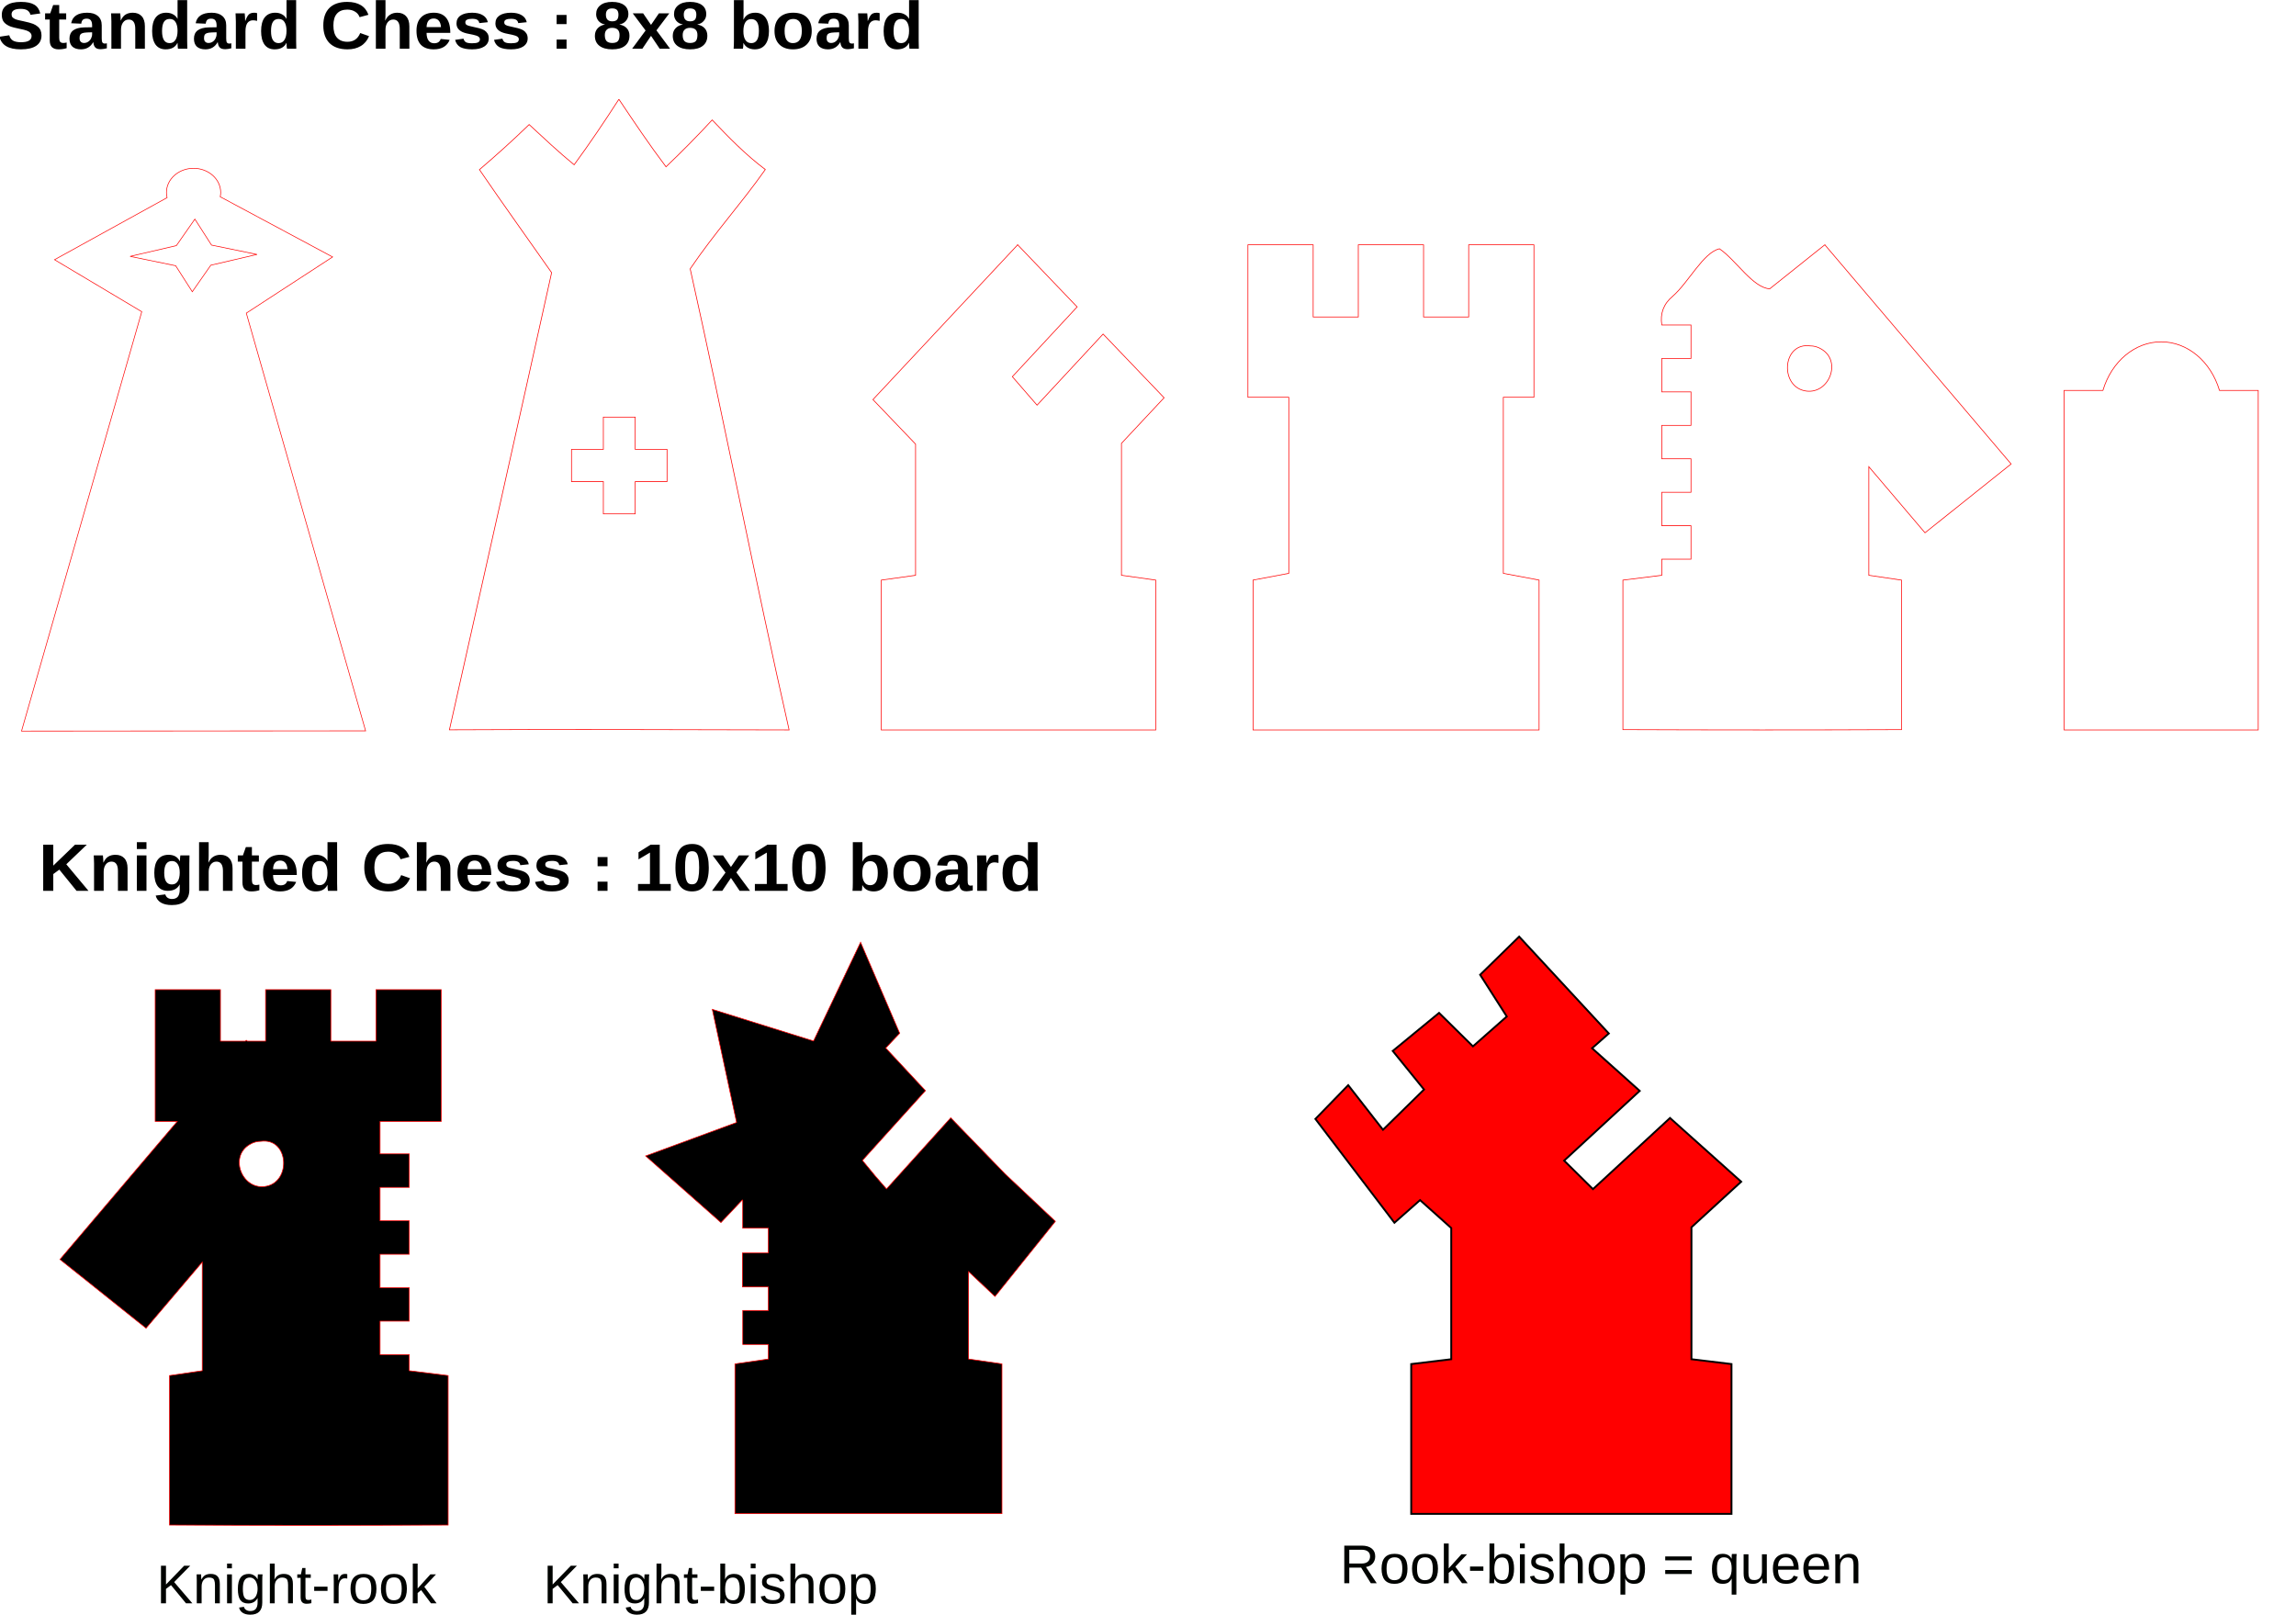
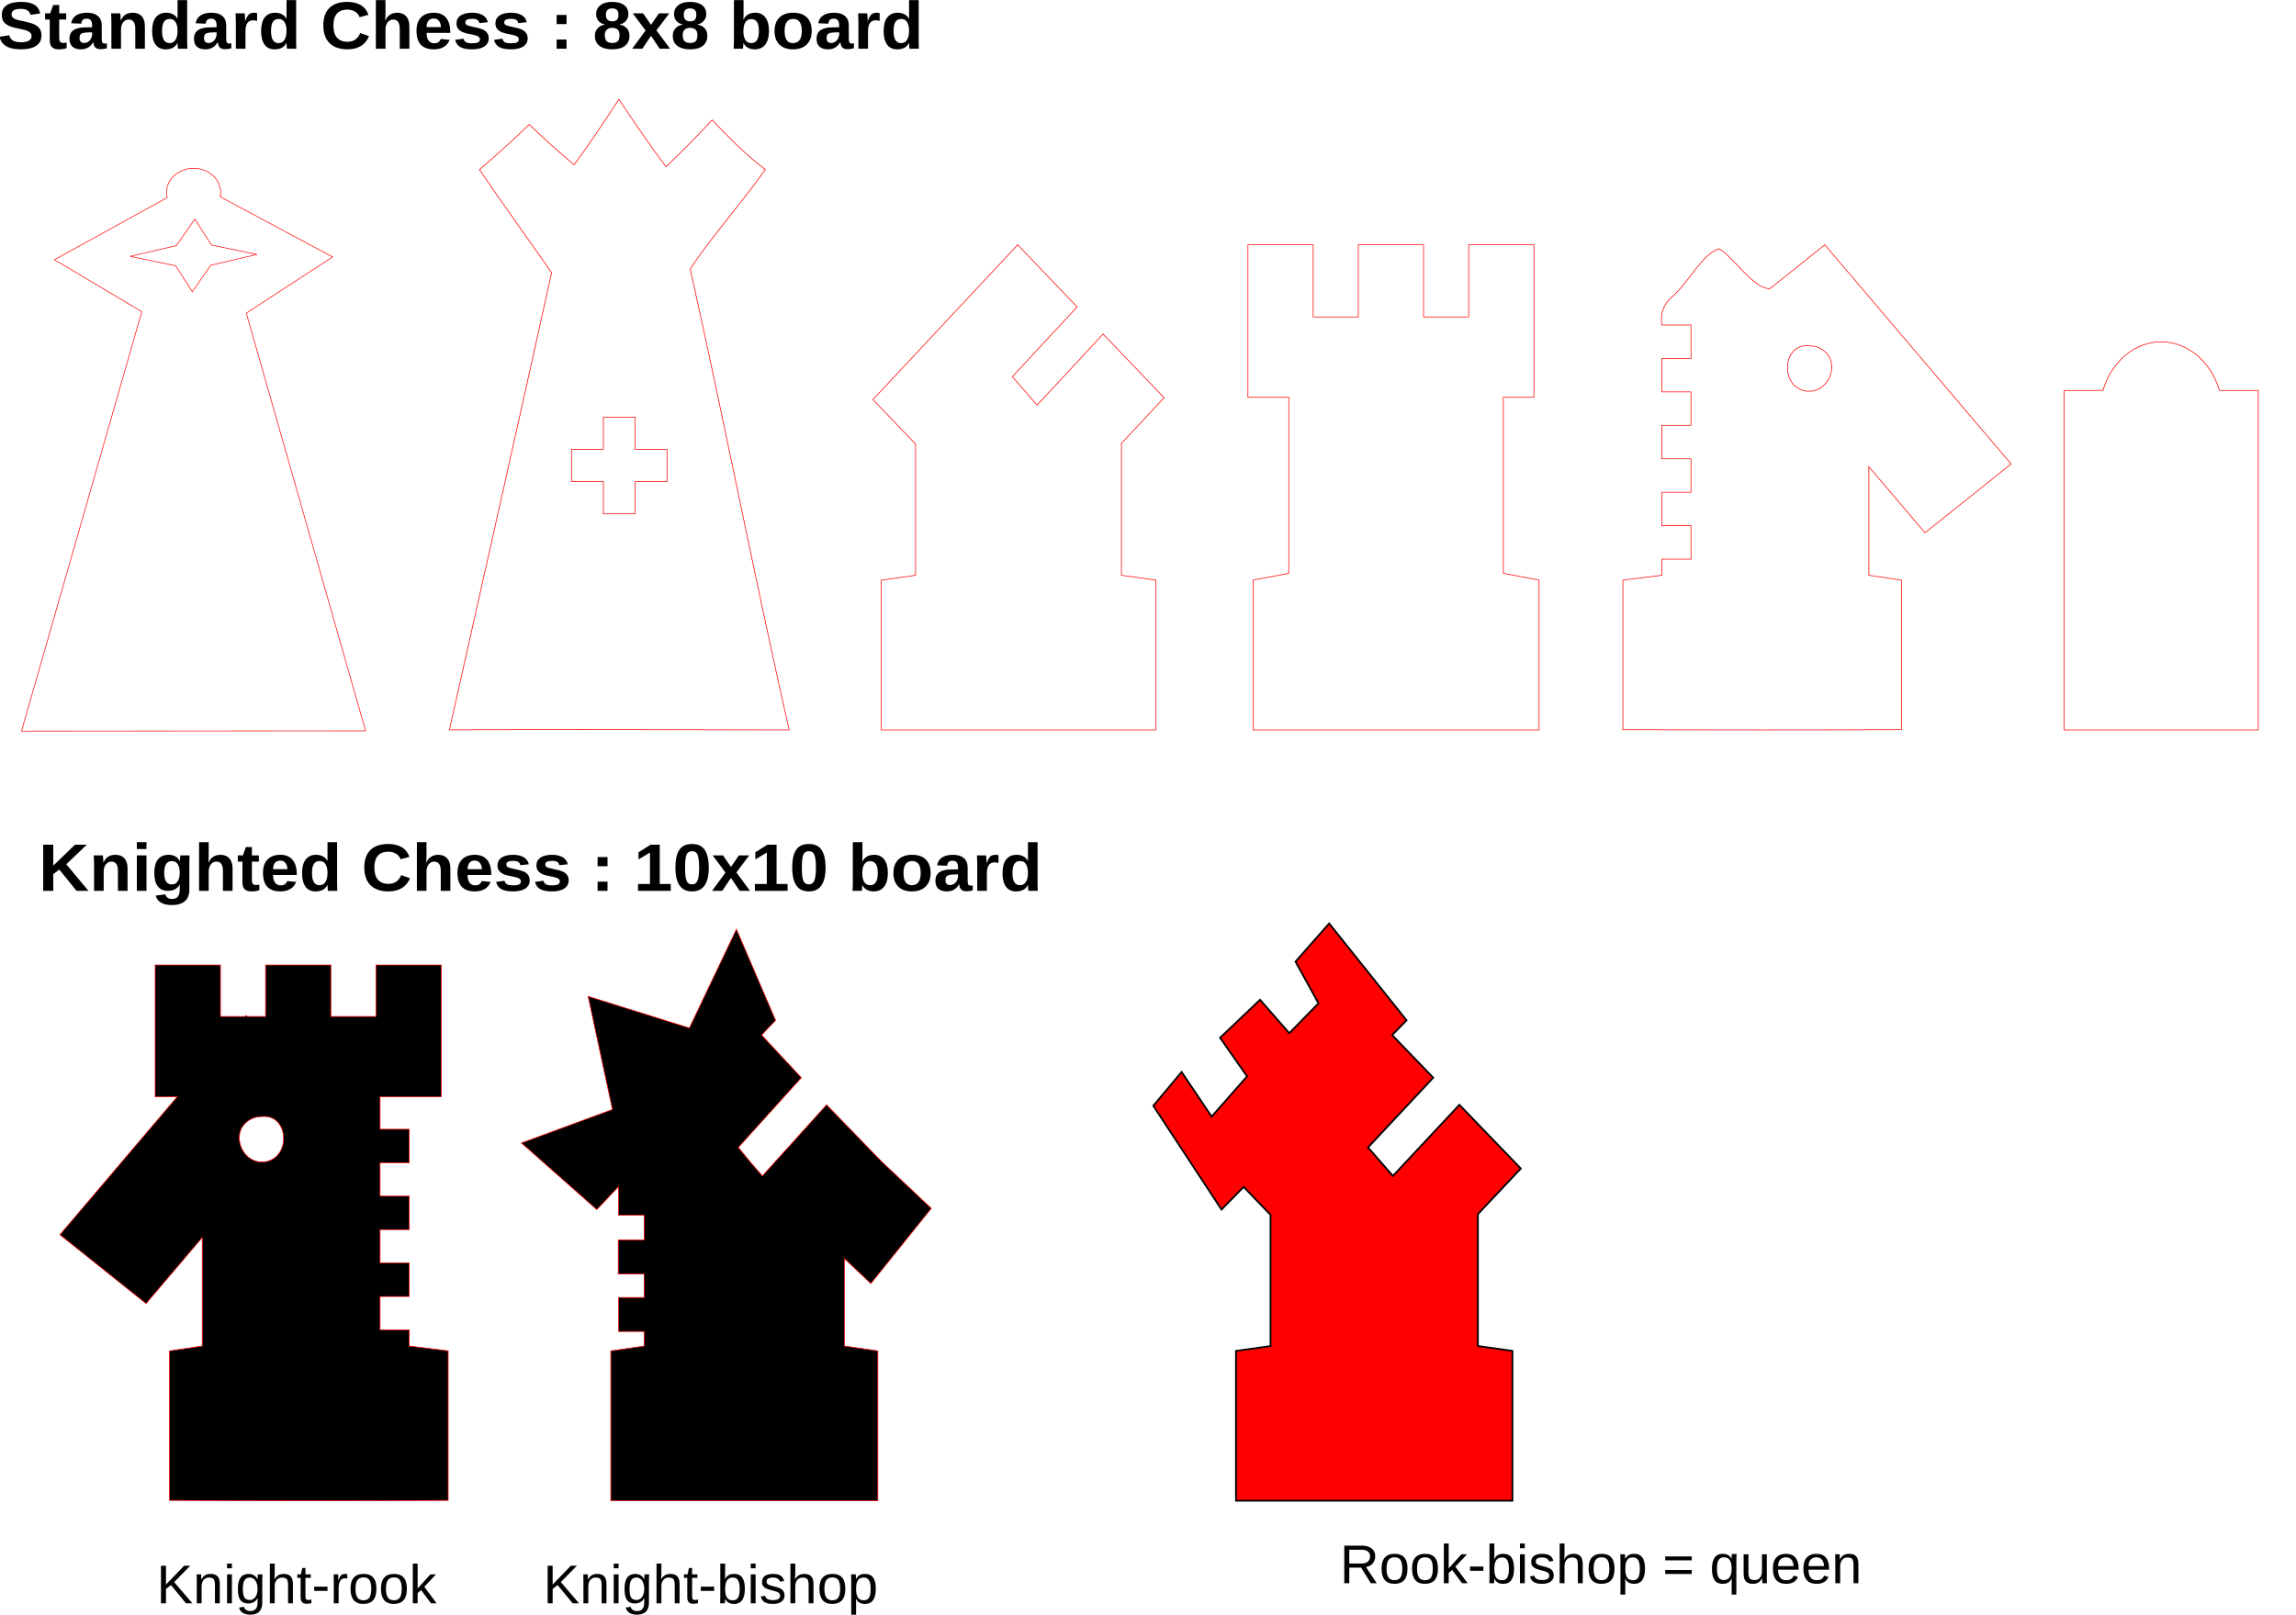
<svg xmlns="http://www.w3.org/2000/svg" width="236.568mm" height="166.434mm" viewBox="0 0 236.568 166.434" version="1.1" id="svg559">
  <defs id="defs556" />
  <g id="layer1" transform="translate(255.7076,84.39729)">
-     <path id="rect1275-5-9-0-0-2" style="vector-effect:non-scaling-stroke;fill:#000000;fill-opacity:1;stroke:#fe0000;stroke-width:0.265;stroke-dasharray:none;stroke-opacity:1;-inkscape-stroke:hairline;stop-color:#000000" d="m -167.037,12.715 -4.85,10.177 -10.43,-3.262 2.502,11.657 -9.371,3.454 7.762,6.863 2.202,-2.332 0.04,0.043 v 2.871 h 2.638 v 2.557 h -2.672 v 3.5 h 2.672 v 2.424 h -2.634 v 3.5 h 2.634 v 1.502 l -3.438,0.5 v 15.439 h 27.512 V 56.168 l -3.438,-0.5 v -9.009 l 2.722,2.566 6.222,-7.746 -4.949,-4.667 -0.221,-0.208 -5.615,-5.798 -6.618,7.331 -1.136,-1.308 -1.341,-1.628 6.492,-7.19 -4.091,-4.394 1.436,-1.52 z" />
-     <path id="rect1275-5-9-6-4-6" style="vector-effect:non-scaling-stroke;fill:#000000;fill-opacity:1;stroke:#fe0000;stroke-width:0.265;stroke-dasharray:none;stroke-opacity:1;-inkscape-stroke:hairline;stop-color:#000000" d="M -210.248,17.603 V 31.182 h -3.155 -3.145 v 3.346 h 3.008 v 3.448 h -3.008 v 3.448 h 3.008 v 3.447 h -3.008 v 3.448 h 3.008 v 3.448 h -3.008 v 3.447 h 3.008 v 1.66 l 4.008,0.5 v 15.408 c -9.569,0.04 -19.14,0.044 -28.71,0 V 57.373 l 3.373,-0.499 V 45.682 c -1.929,2.271 -3.859,4.541 -5.788,6.812 -2.958,-2.364 -5.916,-4.727 -8.874,-7.091 4.028,-4.74 8.055,-9.481 12.083,-14.221 h -2.27 V 17.603 h 6.724 v 5.306 h 2.575 c 0.027,-0.032 0.054,-0.064 0.081,-0.096 0.04,0.032 0.08,0.064 0.12,0.096 h 1.874 v -5.306 h 6.724 v 5.306 h 4.649 V 17.603 Z M -228.567,33.209 c -0.083,0.003 -0.169,0.01 -0.257,0.022 -0.393,2e-4 -0.788,0.106 -1.121,0.311 -2.252,1.263 -0.76,4.888 1.753,4.303 2.446,-0.583 2.21,-4.719 -0.374,-4.635 z" />
+     <path id="rect1275-5-9-0-0-2" style="vector-effect:non-scaling-stroke;fill:#000000;fill-opacity:1;stroke:#fe0000;stroke-width:0.265;stroke-dasharray:none;stroke-opacity:1;-inkscape-stroke:hairline;stop-color:#000000" d="m -179.828,11.378 -4.85,10.177 -10.43,-3.262 2.502,11.657 -9.371,3.454 7.762,6.863 2.202,-2.332 0.04,0.043 v 2.871 h 2.638 v 2.557 h -2.672 v 3.5 h 2.672 v 2.424 h -2.634 v 3.5 h 2.634 v 1.502 l -3.438,0.5 V 70.271 h 27.512 V 54.831 l -3.438,-0.5 v -9.009 l 2.722,2.566 6.222,-7.746 -4.949,-4.667 -0.221,-0.208 -5.615,-5.798 -6.618,7.331 -1.136,-1.308 -1.341,-1.628 6.492,-7.19 -4.091,-4.394 1.436,-1.52 z" />
+     <path id="rect1275-5-9-6-4-6" style="vector-effect:non-scaling-stroke;fill:#000000;fill-opacity:1;stroke:#fe0000;stroke-width:0.265;stroke-dasharray:none;stroke-opacity:1;-inkscape-stroke:hairline;stop-color:#000000" d="m -210.248,15.06 v 13.579 h -3.155 -3.145 v 3.346 h 3.008 v 3.448 h -3.008 v 3.448 h 3.008 v 3.447 h -3.008 v 3.448 h 3.008 v 3.448 h -3.008 v 3.447 h 3.008 v 1.66 l 4.008,0.5 v 15.408 c -9.569,0.04 -19.14,0.044 -28.71,0 V 54.831 l 3.373,-0.499 v -11.193 c -1.929,2.271 -3.859,4.541 -5.788,6.812 -2.958,-2.364 -5.916,-4.727 -8.874,-7.091 4.028,-4.74 8.055,-9.481 12.083,-14.221 h -2.27 V 15.06 h 6.724 v 5.306 h 2.575 c 0.027,-0.032 0.054,-0.064 0.081,-0.096 0.04,0.032 0.08,0.064 0.12,0.096 h 1.874 v -5.306 h 6.724 v 5.306 h 4.649 V 15.06 Z M -228.567,30.667 c -0.083,0.003 -0.169,0.01 -0.257,0.022 -0.393,1.99e-4 -0.788,0.106 -1.121,0.311 -2.252,1.263 -0.76,4.888 1.753,4.303 2.446,-0.583 2.21,-4.719 -0.374,-4.635 z" />
    <path id="path2444-9-3-6" style="vector-effect:non-scaling-stroke;fill:none;fill-opacity:1;stroke:#ff0000;stroke-width:0.25;stroke-dasharray:none;stroke-opacity:1;-inkscape-stroke:hairline;stop-color:#000000" d="m -235.762,-67.05 c -1.543,-2.9e-5 -2.795,1.117 -2.795,2.494 0,0.179 0.023,0.356 0.065,0.531 l -11.597,6.394 8.988,5.359 -12.388,43.222 35.452,-0.022 -12.292,-43.053 8.891,-5.789 -11.577,-6.201 c 0.03,-0.146 0.045,-0.293 0.046,-0.441 2e-5,-1.377 -1.251,-2.494 -2.794,-2.494 z m 0.133,5.234 1.714,2.679 4.691,0.965 -4.764,1.108 -1.906,2.733 -1.714,-2.679 -4.691,-0.965 4.764,-1.108 z" />
    <path id="path1865-3-3-1-1" style="vector-effect:non-scaling-stroke;fill:none;fill-opacity:1;stroke:#ff0000;stroke-width:0.265;stroke-dasharray:none;stroke-opacity:1;-inkscape-stroke:hairline;stop-color:#000000" d="m -191.941,-74.167 c -1.471,2.283 -2.991,4.542 -4.61,6.753 -1.615,-1.326 -3.119,-2.741 -4.637,-4.147 -1.644,1.6 -3.358,3.142 -5.12,4.649 2.431,3.562 4.959,7.076 7.436,10.615 -3.476,15.711 -7.003,31.414 -10.529,47.118 11.772,-0.071 24.144,-4e-5 35,0.011 -3.504,-15.457 -6.735,-32.058 -10.193,-47.522 2.564,-3.784 5.092,-6.494 7.741,-10.236 -2.044,-1.532 -3.77,-3.314 -5.476,-5.109 -1.528,1.651 -3.108,3.263 -4.756,4.829 -1.716,-2.274 -3.286,-4.616 -4.857,-6.963 z m -1.6,32.758 h 3.282 v 3.324 h 3.28 v 3.323 h -3.28 v 3.325 h -3.282 v -3.325 h -3.282 v -3.323 h 3.282 z" />
    <path id="rect506-8-4-2" style="vector-effect:non-scaling-stroke;fill:none;fill-opacity:1;stroke:#ff0000;stroke-width:0.265;stroke-dasharray:none;stroke-opacity:1;-inkscape-stroke:hairline;stop-color:#000000" d="m -33.032,-49.167 a 6.368,7.497 0 0 0 -6.002,5.008 h -3.997 v 34.992 h 20 V -44.159 h -3.993 a 6.368,7.497 0 0 0 -6.007,-5.008 z" />
    <path id="rect1494-7-6-2-2-4" style="vector-effect:non-scaling-stroke;fill:none;fill-opacity:1;stroke:#ff0000;stroke-width:0.265;stroke-dasharray:none;stroke-opacity:1;-inkscape-stroke:hairline;stop-color:#000000" d="m -150.853,-59.167 c 2.042,2.134 4.085,4.268 6.127,6.402 -2.225,2.397 -4.449,4.794 -6.674,7.19 0.849,0.979 1.697,1.957 2.546,2.936 2.268,-2.444 4.536,-4.887 6.804,-7.331 2.095,2.189 4.19,4.378 6.285,6.567 -1.464,1.566 -2.928,3.133 -4.392,4.699 v 13.597 l 3.535,0.499 v 15.44 h -28.285 V -24.607 l 3.535,-0.499 v -13.521 c -1.464,-1.53 -2.928,-3.06 -4.392,-4.589 4.971,-5.317 9.941,-10.634 14.912,-15.951 z" />
    <path id="rect1275-5-9-6-9-0" style="vector-effect:non-scaling-stroke;fill:none;fill-opacity:1;stroke:#ff0000;stroke-width:0.265;stroke-dasharray:none;stroke-opacity:1;-inkscape-stroke:hairline;stop-color:#000000" d="m -97.658,-59.167 v 15.713 h -3.155 v 18.148 l 3.684,0.695 V -9.167 H -126.601 V -24.611 l 3.684,-0.695 v -18.148 h -4.212 v -15.713 h 6.724 v 7.44 h 4.65 v -7.44 h 6.724 v 7.44 h 4.649 v -7.44 z" />
    <path id="rect1494-1-1-0-1" style="vector-effect:non-scaling-stroke;fill:none;fill-opacity:1;stroke:#ff0000;stroke-width:0.265;stroke-dasharray:none;stroke-opacity:1;-inkscape-stroke:hairline;stop-color:#000000" d="m -67.686,-59.167 c 6.398,7.53 12.796,15.06 19.194,22.59 -2.958,2.364 -5.916,4.727 -8.874,7.091 -1.929,-2.271 -3.859,-4.541 -5.788,-6.812 v 11.192 l 3.373,0.499 v 15.408 c -9.57,0.044 -19.141,0.04 -28.711,0 V -24.607 l 4.008,-0.5 v -1.66 h 3.008 v -3.447 h -3.008 v -3.448 h 3.008 v -3.448 h -3.008 v -3.447 h 3.008 v -3.448 h -3.008 v -3.448 h 3.008 v -3.447 h -3.008 c -0.187,-1.165 0.174,-2.175 1.118,-2.961 1.64,-1.419 3.14,-4.499 4.822,-4.897 1.732,1.185 3.404,3.99 5.176,4.13 1.894,-1.513 3.788,-3.026 5.682,-4.54 z m -1.514,10.418 c -2.823,-0.376 -3.157,4.012 -0.632,4.613 2.513,0.585 4.005,-3.04 1.753,-4.303 -0.333,-0.205 -0.728,-0.311 -1.121,-0.311 z" />
    <text xml:space="preserve" style="font-style:normal;font-variant:normal;font-weight:bold;font-stretch:normal;font-size:7.056px;font-family:Arial;-inkscape-font-specification:'Arial, Bold';font-variant-ligatures:normal;font-variant-caps:normal;font-variant-numeric:normal;font-variant-east-asian:normal;fill:#000000;fill-opacity:1;stroke:none;stroke-width:0.968;stroke-opacity:1;stop-color:#000000" x="-246.202" y="7.584" id="text2815" transform="scale(1.022471,0.9780232)">
      <tspan id="tspan2813" style="font-style:normal;font-variant:normal;font-weight:bold;font-stretch:normal;font-size:7.056px;font-family:Arial;-inkscape-font-specification:'Arial, Bold';font-variant-ligatures:normal;font-variant-caps:normal;font-variant-numeric:normal;font-variant-east-asian:normal;fill:#000000;fill-opacity:1;stroke:none;stroke-width:0.968;stroke-opacity:1" x="-246.202" y="7.584">Knighted Chess : 10x10 board</tspan>
    </text>
    <text xml:space="preserve" style="font-style:normal;font-variant:normal;font-weight:bold;font-stretch:normal;font-size:7.056px;font-family:Arial;-inkscape-font-specification:'Arial, Bold';font-variant-ligatures:normal;font-variant-caps:normal;font-variant-numeric:normal;font-variant-east-asian:normal;fill:#000000;fill-opacity:1;stroke:none;stroke-width:0.968;stroke-opacity:1;stop-color:#000000" x="-250.343" y="-81.157" id="text2815-6" transform="scale(1.022471,0.9780232)">
      <tspan id="tspan2813-2" style="font-style:normal;font-variant:normal;font-weight:bold;font-stretch:normal;font-size:7.056px;font-family:Arial;-inkscape-font-specification:'Arial, Bold';font-variant-ligatures:normal;font-variant-caps:normal;font-variant-numeric:normal;font-variant-east-asian:normal;fill:#000000;fill-opacity:1;stroke:none;stroke-width:0.968;stroke-opacity:1" x="-250.343" y="-81.157">Standard Chess : 8x8 board</tspan>
    </text>
    <text xml:space="preserve" style="font-size:5.644px;font-family:Arial;-inkscape-font-specification:'Arial, Normal';fill:#000300;stroke-width:0.5;stop-color:#000000" x="-239.591" y="80.849" id="text715">
      <tspan id="tspan713" style="stroke-width:0.5" x="-239.591" y="80.849">Knight-rook       Knight-bishop</tspan>
    </text>
-     <path id="rect1275-5-9" style="vector-effect:non-scaling-stroke;fill:#ff0000;fill-opacity:1;stroke:#000000;stroke-width:0.731;stroke-dasharray:none;stroke-opacity:1;-inkscape-stroke:hairline;stop-color:#000000" d="m -99.182,12.136 -4.02,3.931 2.744,4.3 -3.485,3.077 -3.491,-3.447 -4.772,3.922 3.222,3.976 -4.228,4.147 -3.583,-4.597 -3.382,3.481 8.144,10.699 2.641,-2.332 3.212,2.877 v 13.521 l -4.124,0.5 v 15.439 h 32.999 V 56.189 l -4.124,-0.5 V 42.093 l 5.124,-4.699 -7.333,-6.567 -7.938,7.331 -2.97,-2.936 7.786,-7.19 -4.906,-4.394 1.722,-1.52 z" />
+     <path id="rect1275-5-9" style="vector-effect:non-scaling-stroke;fill:#ff0000;fill-opacity:1;stroke:#000000;stroke-width:0.679;stroke-dasharray:none;stroke-opacity:1;-inkscape-stroke:hairline;stop-color:#000000" d="m -118.757,10.778 -3.47,3.931 2.368,4.3 -3.008,3.077 -3.013,-3.447 -4.119,3.922 2.781,3.976 -3.649,4.147 -3.093,-4.597 -2.919,3.481 7.029,10.699 2.28,-2.332 2.772,2.877 v 13.521 l -3.559,0.5 V 70.271 h 28.482 V 54.831 l -3.559,-0.5 V 40.735 l 4.423,-4.699 -6.329,-6.567 -6.851,7.331 -2.563,-2.936 6.72,-7.19 -4.235,-4.394 1.487,-1.52 z" />
    <text xml:space="preserve" style="font-size:5.644px;font-family:Arial;-inkscape-font-specification:'Arial, Normal';vector-effect:non-scaling-stroke;fill:#000300;fill-opacity:1;stroke-width:0.265;stroke-dasharray:none;-inkscape-stroke:hairline;stop-color:#000000" x="-117.669" y="78.776" id="text1881">
      <tspan id="tspan1879" style="stroke-width:0.265" x="-117.669" y="78.776">Rook-bishop = queen</tspan>
    </text>
  </g>
</svg>
